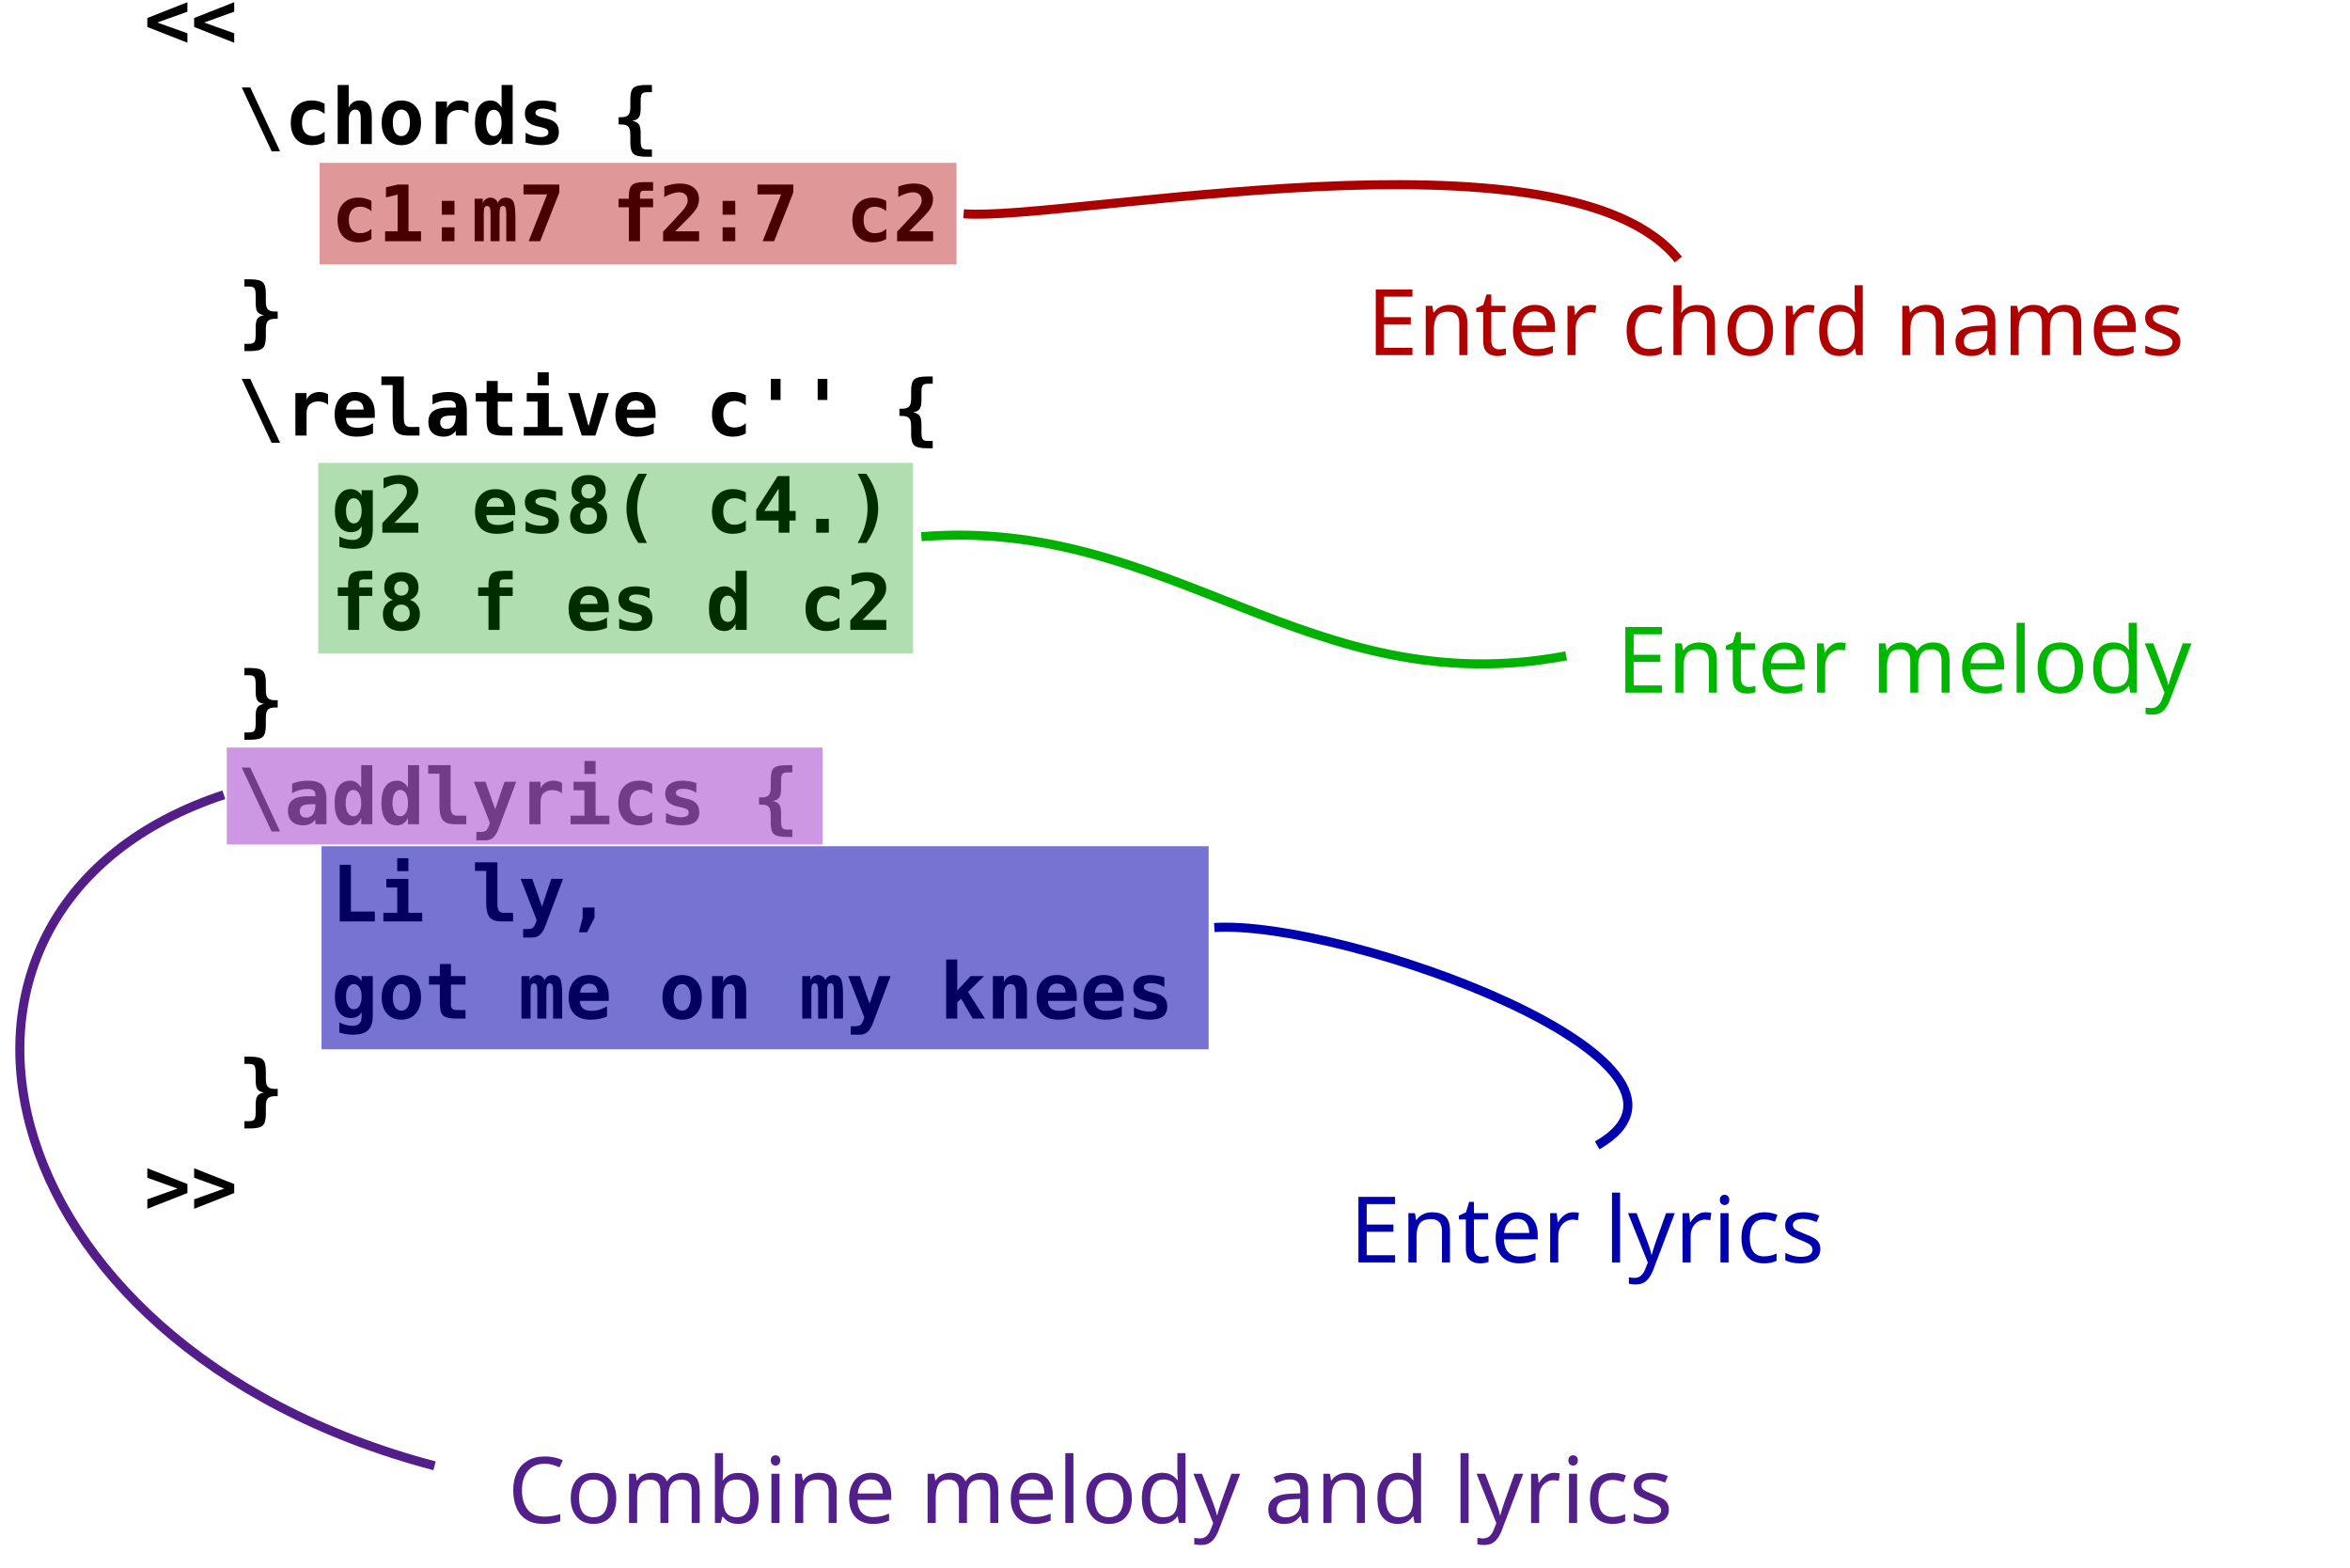
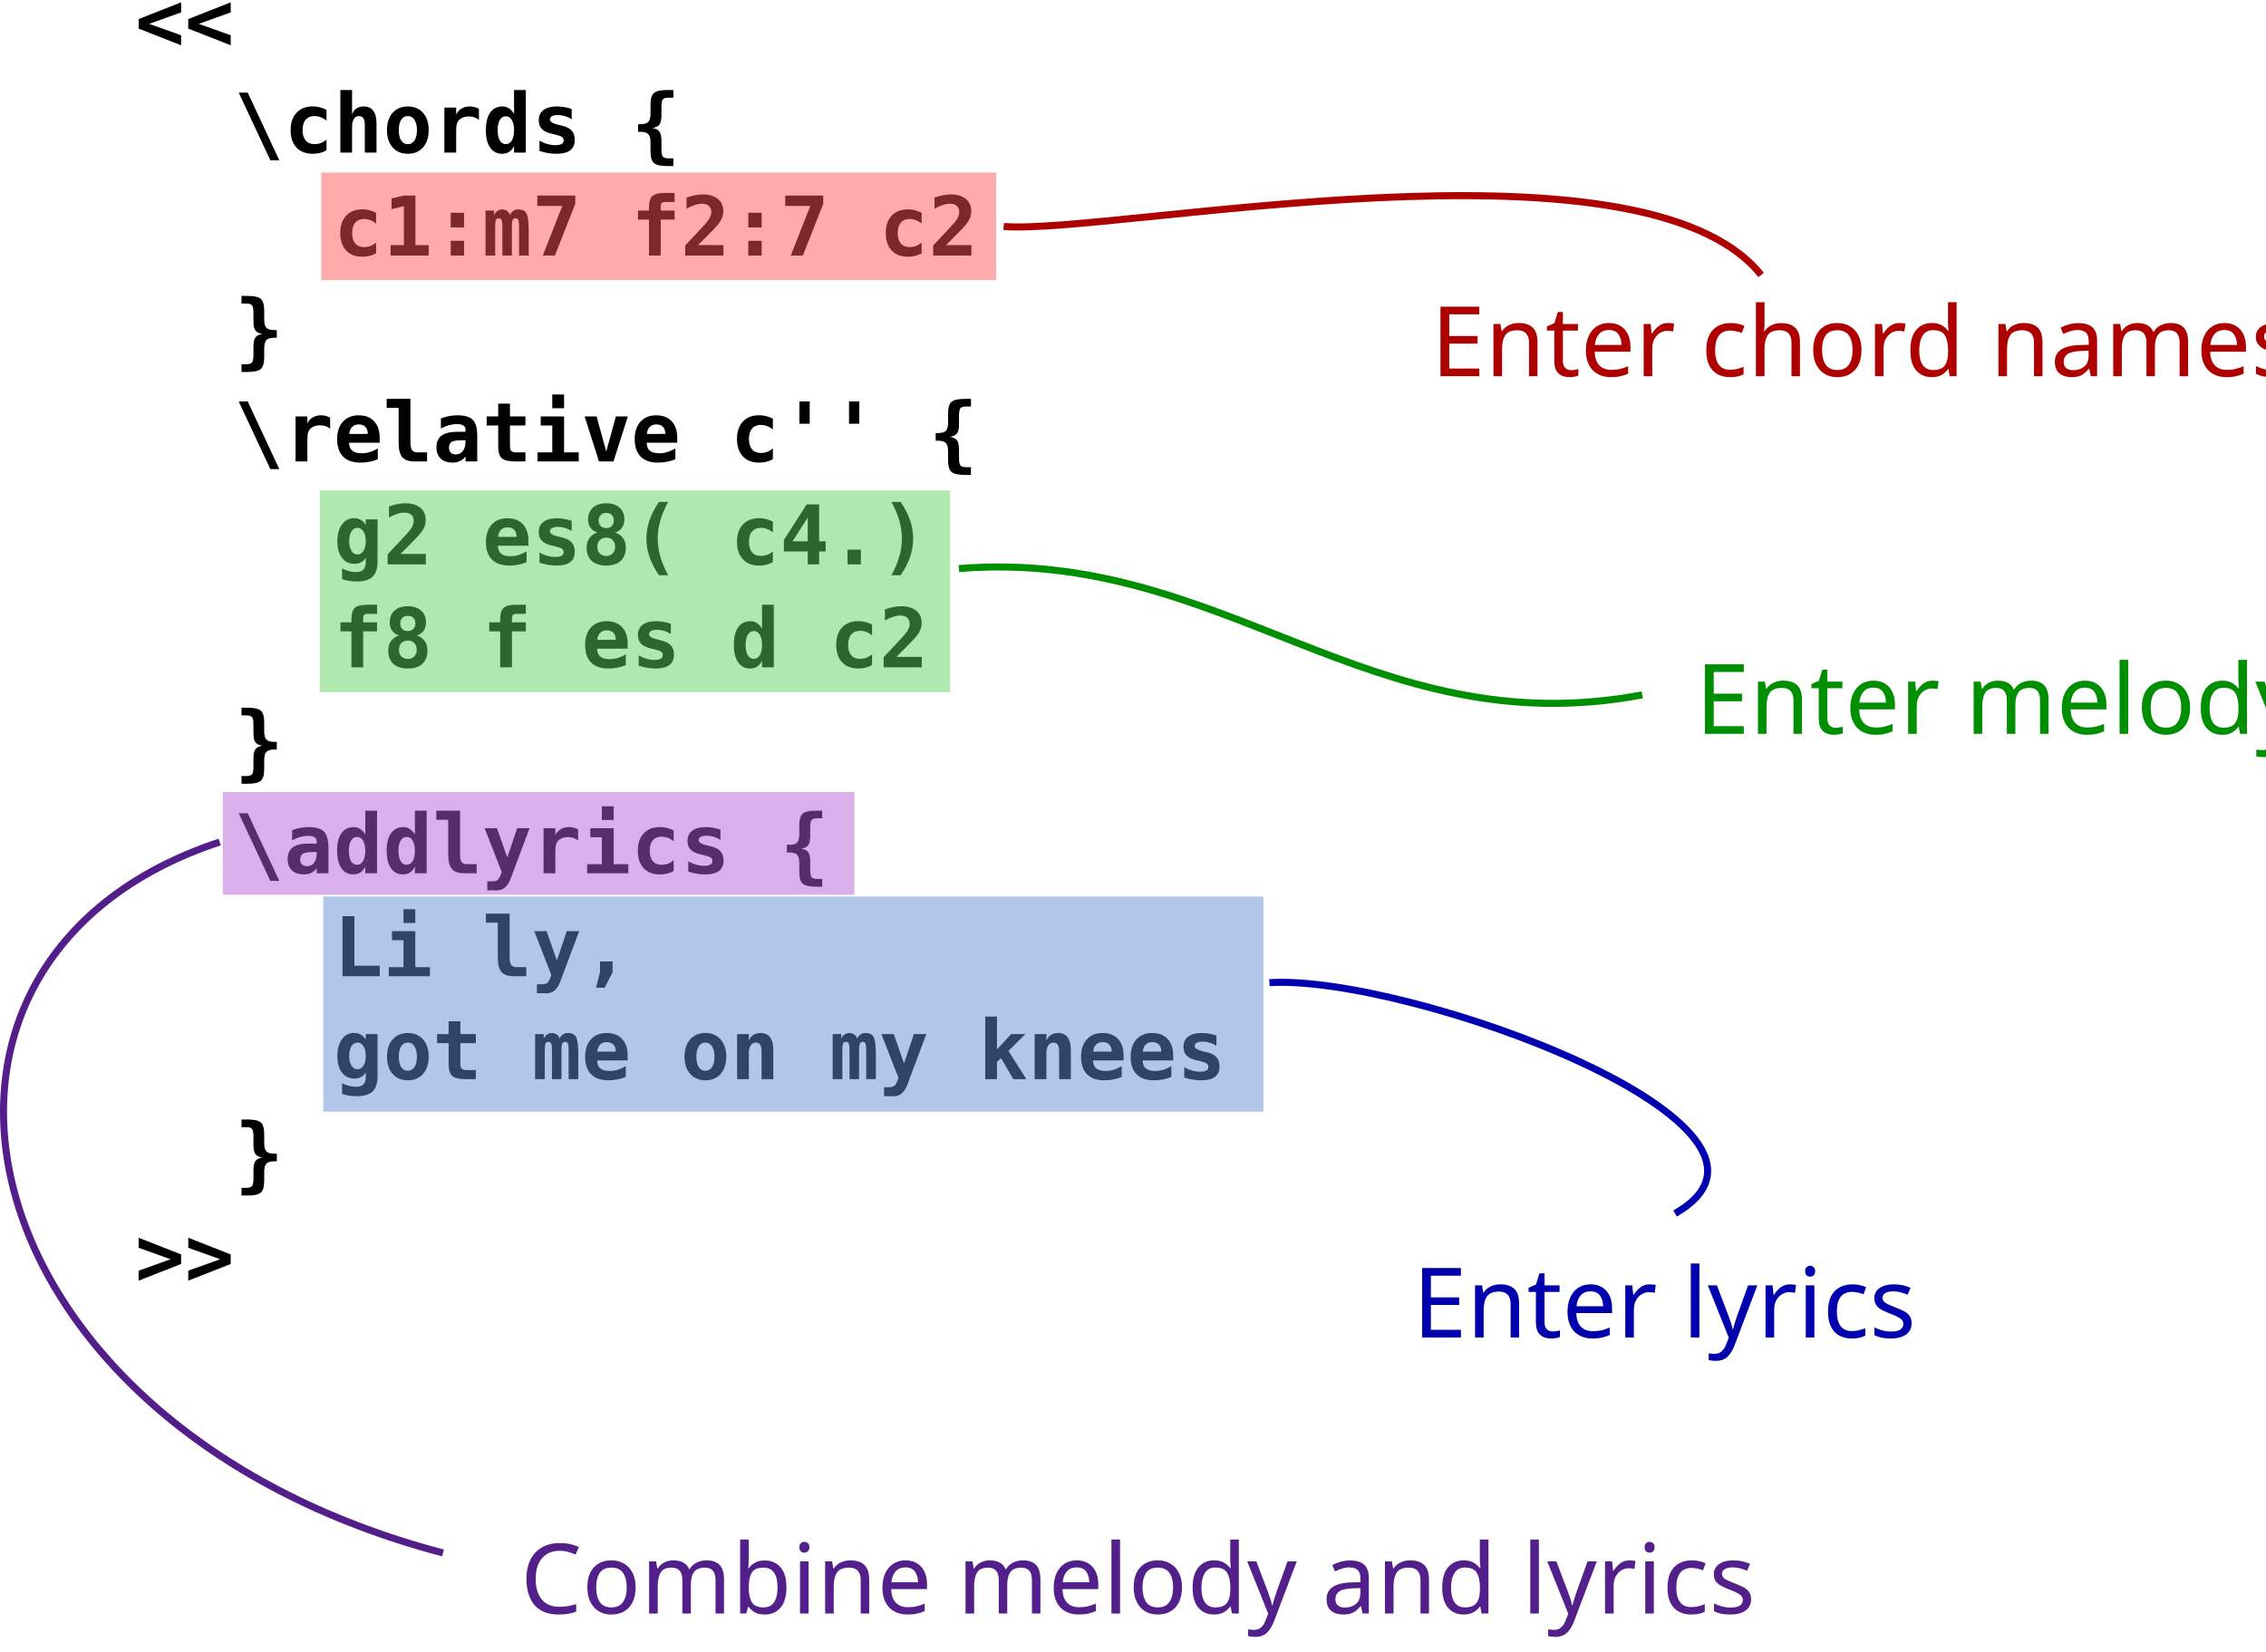
- <svg xmlns="http://www.w3.org/2000/svg" id="svg548" width="665.102" height="443.574" version="1.0">
+ <svg xmlns="http://www.w3.org/2000/svg" id="svg548" width="605.171" height="441.13" version="1.0">
  <defs id="defs550">
    </defs>
-   <text xml:space="preserve" style="font-size:22px;font-style:normal;font-variant:normal;font-weight:bold;font-stretch:normal;text-align:start;line-height:125%;writing-mode:lr-tb;text-anchor:start;fill:#000000;fill-opacity:1;stroke:none;stroke-width:1pt;stroke-linecap:butt;stroke-linejoin:miter;stroke-opacity:1;font-family:Luxi Mono" x="40.748" y="13.266" id="text551">
-     <tspan id="tspan1338" x="40.748" y="13.266">&lt;&lt;</tspan>
-     <tspan id="tspan1340" x="40.748" y="40.766">  \chords {</tspan>
-     <tspan id="tspan1342" x="40.748" y="68.266">    c1:m7 f2:7 c2</tspan>
-     <tspan id="tspan1344" x="40.748" y="95.766">  }</tspan>
-     <tspan id="tspan1346" x="40.748" y="123.266">  \relative c'' {</tspan>
-     <tspan id="tspan1348" x="40.748" y="150.766">    g2 es8( c4.)</tspan>
-     <tspan id="tspan1350" x="40.748" y="178.266">    f8 f es d c2</tspan>
-     <tspan id="tspan1352" x="40.748" y="205.766">  }</tspan>
-     <tspan id="tspan1354" x="40.748" y="233.266">  \addlyrics {</tspan>
-     <tspan id="tspan1356" x="40.748" y="260.766">    Li ly,</tspan>
-     <tspan id="tspan1358" x="40.748" y="288.266">    got me on my knees</tspan>
-     <tspan id="tspan1360" x="40.748" y="315.766">  }</tspan>
-     <tspan id="tspan1374" x="40.748" y="343.266">&gt;&gt;</tspan>
+   <text xml:space="preserve" style="font-size:22px;font-style:normal;font-variant:normal;font-weight:bold;font-stretch:normal;text-align:start;line-height:125%;writing-mode:lr-tb;text-anchor:start;fill:#000000;fill-opacity:1;stroke:none;stroke-width:1pt;stroke-linecap:butt;stroke-linejoin:miter;stroke-opacity:1;font-family:Luxi Mono" x="36.074" y="13.266" id="text551">
+     <tspan id="tspan1338" x="36.074" y="13.266">&lt;&lt;</tspan>
+     <tspan id="tspan1340" x="36.074" y="40.766">  \chords {</tspan>
+     <tspan id="tspan1342" x="36.074" y="68.266">    c1:m7 f2:7 c2</tspan>
+     <tspan id="tspan1344" x="36.074" y="95.766">  }</tspan>
+     <tspan id="tspan1346" x="36.074" y="123.266">  \relative c'' {</tspan>
+     <tspan id="tspan1348" x="36.074" y="150.766">    g2 es8( c4.)</tspan>
+     <tspan id="tspan1350" x="36.074" y="178.266">    f8 f es d c2</tspan>
+     <tspan id="tspan1352" x="36.074" y="205.766">  }</tspan>
+     <tspan id="tspan1354" x="36.074" y="233.266">  \addlyrics {</tspan>
+     <tspan id="tspan1356" x="36.074" y="260.766">    Li ly,</tspan>
+     <tspan id="tspan1358" x="36.074" y="288.266">    got me on my knees</tspan>
+     <tspan id="tspan1360" x="36.074" y="315.766">  }</tspan>
+     <tspan id="tspan1374" x="36.074" y="343.266">&gt;&gt;</tspan>
  </text>
-   <rect style="font-size:12px;fill:#0900ad;fill-opacity:0.547;fill-rule:evenodd;stroke:none;stroke-width:0.983pt" id="rect663" width="251.077" height="57.472" x="91" y="239.49" />
-   <rect style="font-size:12px;fill:#b00000;fill-opacity:0.409;fill-rule:evenodd;stroke:none;stroke-width:0.973pt" id="rect664" width="180.256" height="28.736" x="90.467" y="46.087" />
-   <rect style="font-size:12px;fill:#009400;fill-opacity:0.307;fill-rule:evenodd;stroke:none;stroke-width:0.947pt" id="rect665" width="168.342" height="53.897" x="90.069" y="131.004" />
-   <path style="fill:none;fill-opacity:1;fill-rule:evenodd;stroke:#0000b0;stroke-width:2.567;stroke-linecap:butt;stroke-linejoin:miter;stroke-opacity:1" d="M 343.687,262.494 C 380.522,260.206 492.498,300.917 452.036,324.158" id="path666" />
-   <path style="fill:none;fill-opacity:1;fill-rule:evenodd;stroke:#00b100;stroke-width:2.567;stroke-linecap:butt;stroke-linejoin:miter;stroke-opacity:1" d="M 260.764,151.882 C 331.186,146.165 370.568,199.338 443.262,185.614" id="path667" />
-   <path style="fill:none;fill-opacity:1;fill-rule:evenodd;stroke:#aa0000;stroke-width:2.567;stroke-linecap:butt;stroke-linejoin:miter;stroke-opacity:1" d="M 272.724,60.499 C 301.12,62.786 443.104,33.458 475.018,73.454" id="path668" />
-   <text style="font-size:26px;font-style:normal;font-weight:normal;writing-mode:lr-tb;text-anchor:start;fill:#b00000;fill-opacity:1;stroke:none;stroke-width:1pt;stroke-linecap:butt;stroke-linejoin:miter;stroke-opacity:1;font-family:Bitstream Charter" x="386.861" y="100.487" id="text669">
-     <tspan x="386.861" y="100.487" id="tspan672">Enter chord names</tspan>
+   <rect style="font-size:12px;fill:#5f8dd3;fill-opacity:0.49;fill-rule:evenodd;stroke:none;stroke-width:0.983pt" id="rect663" width="251.077" height="57.472" x="86.326" y="239.49" />
+   <rect style="font-size:12px;fill:#ff5555;fill-opacity:0.49;fill-rule:evenodd;stroke:none;stroke-width:0.973pt" id="rect664" width="180.256" height="28.736" x="85.793" y="46.087" />
+   <rect style="font-size:12px;fill:#5fd35f;fill-opacity:0.49;fill-rule:evenodd;stroke:none;stroke-width:0.947pt" id="rect665" width="168.342" height="53.897" x="85.395" y="131.004" />
+   <path style="fill:none;fill-opacity:1;fill-rule:evenodd;stroke:#0000b0;stroke-width:1.88;stroke-linecap:butt;stroke-linejoin:miter;stroke-miterlimit:4;stroke-dasharray:none;stroke-opacity:1" d="M 339.013,262.494 C 375.848,260.206 487.824,300.917 447.362,324.158" id="path666" />
+   <path style="fill:none;fill-opacity:1;fill-rule:evenodd;stroke:#008f00;stroke-width:1.88;stroke-linecap:butt;stroke-linejoin:miter;stroke-miterlimit:4;stroke-dasharray:none;stroke-opacity:1" d="M 256.09,151.882 C 326.512,146.165 365.894,199.338 438.588,185.614" id="path667" />
+   <path style="fill:none;fill-opacity:1;fill-rule:evenodd;stroke:#af0000;stroke-width:1.88;stroke-linecap:butt;stroke-linejoin:miter;stroke-miterlimit:4;stroke-dasharray:none;stroke-opacity:1" d="M 268.05,60.499 C 296.446,62.786 438.43,33.458 470.344,73.454" id="path668" />
+   <text style="font-size:26px;font-style:normal;font-weight:normal;writing-mode:lr-tb;text-anchor:start;fill:#af0000;fill-opacity:1;stroke:none;stroke-width:1pt;stroke-linecap:butt;stroke-linejoin:miter;stroke-opacity:1;font-family:Bitstream Charter" x="382.187" y="100.487" id="text669">
+     <tspan x="382.187" y="100.487" id="tspan672">Enter chord names</tspan>
  </text>
-   <text style="font-size:26px;font-style:normal;font-weight:normal;writing-mode:lr-tb;text-anchor:start;fill:#00b700;fill-opacity:1;stroke:none;stroke-width:1pt;stroke-linecap:butt;stroke-linejoin:miter;stroke-opacity:1;font-family:Bitstream Charter" x="457.494" y="196.022" id="text674">
-     <tspan x="457.494" y="196.022" id="tspan679">Enter melody</tspan>
+   <text style="font-size:26px;font-style:normal;font-weight:normal;writing-mode:lr-tb;text-anchor:start;fill:#008f00;fill-opacity:1;stroke:none;stroke-width:1pt;stroke-linecap:butt;stroke-linejoin:miter;stroke-opacity:1;font-family:Bitstream Charter" x="452.82" y="196.022" id="text674">
+     <tspan x="452.82" y="196.022" id="tspan679">Enter melody</tspan>
  </text>
-   <text style="font-size:26px;font-style:normal;font-weight:normal;writing-mode:lr-tb;text-anchor:start;fill:#0000ad;fill-opacity:1;stroke:none;stroke-width:1pt;stroke-linecap:butt;stroke-linejoin:miter;stroke-opacity:1;font-family:Bitstream Charter" x="381.95" y="357.283" id="text681">
+   <text style="font-size:26px;font-style:normal;font-weight:normal;writing-mode:lr-tb;text-anchor:start;fill:#0000ad;fill-opacity:1;stroke:none;stroke-width:1pt;stroke-linecap:butt;stroke-linejoin:miter;stroke-opacity:1;font-family:Bitstream Charter" x="377.276" y="357.283" id="text681">
    <tspan id="tspan682">Enter lyrics</tspan>
  </text>
-   <rect style="font-size:12px;fill:#b25ed5;fill-opacity:0.643;fill-rule:evenodd;stroke-width:1pt" id="rect686" width="168.649" height="27.448" x="64.185" y="211.559" />
-   <path style="fill:none;fill-opacity:1;fill-rule:evenodd;stroke:#531d8a;stroke-width:2.567;stroke-linecap:butt;stroke-linejoin:miter;stroke-opacity:1" d="M 63.355,224.923 C -32.362,256.491 -6.764,380.575 122.982,414.838" id="path687" />
-   <text style="font-size:26px;font-style:normal;font-weight:normal;writing-mode:lr-tb;text-anchor:start;fill:#531f8a;fill-opacity:1;stroke:none;stroke-width:1pt;stroke-linecap:butt;stroke-linejoin:miter;stroke-opacity:1;font-family:Bitstream Charter" x="143.665" y="431.016" id="text688">
+   <rect style="font-size:12px;fill:#b25ed5;fill-opacity:0.49;fill-rule:evenodd;stroke-width:1pt" id="rect686" width="168.649" height="27.448" x="59.511" y="211.559" />
+   <path style="fill:none;fill-opacity:1;fill-rule:evenodd;stroke:#531d8a;stroke-width:1.88;stroke-linecap:butt;stroke-linejoin:miter;stroke-miterlimit:4;stroke-dasharray:none;stroke-opacity:1" d="M 58.681,224.923 C -37.036,256.491 -11.438,380.575 118.308,414.838" id="path687" />
+   <text style="font-size:26px;font-style:normal;font-weight:normal;writing-mode:lr-tb;text-anchor:start;fill:#531f8a;fill-opacity:1;stroke:none;stroke-width:1pt;stroke-linecap:butt;stroke-linejoin:miter;stroke-opacity:1;font-family:Bitstream Charter" x="138.991" y="431.016" id="text688">
    <tspan id="tspan689">Combine melody and lyrics</tspan>
  </text>
</svg>
